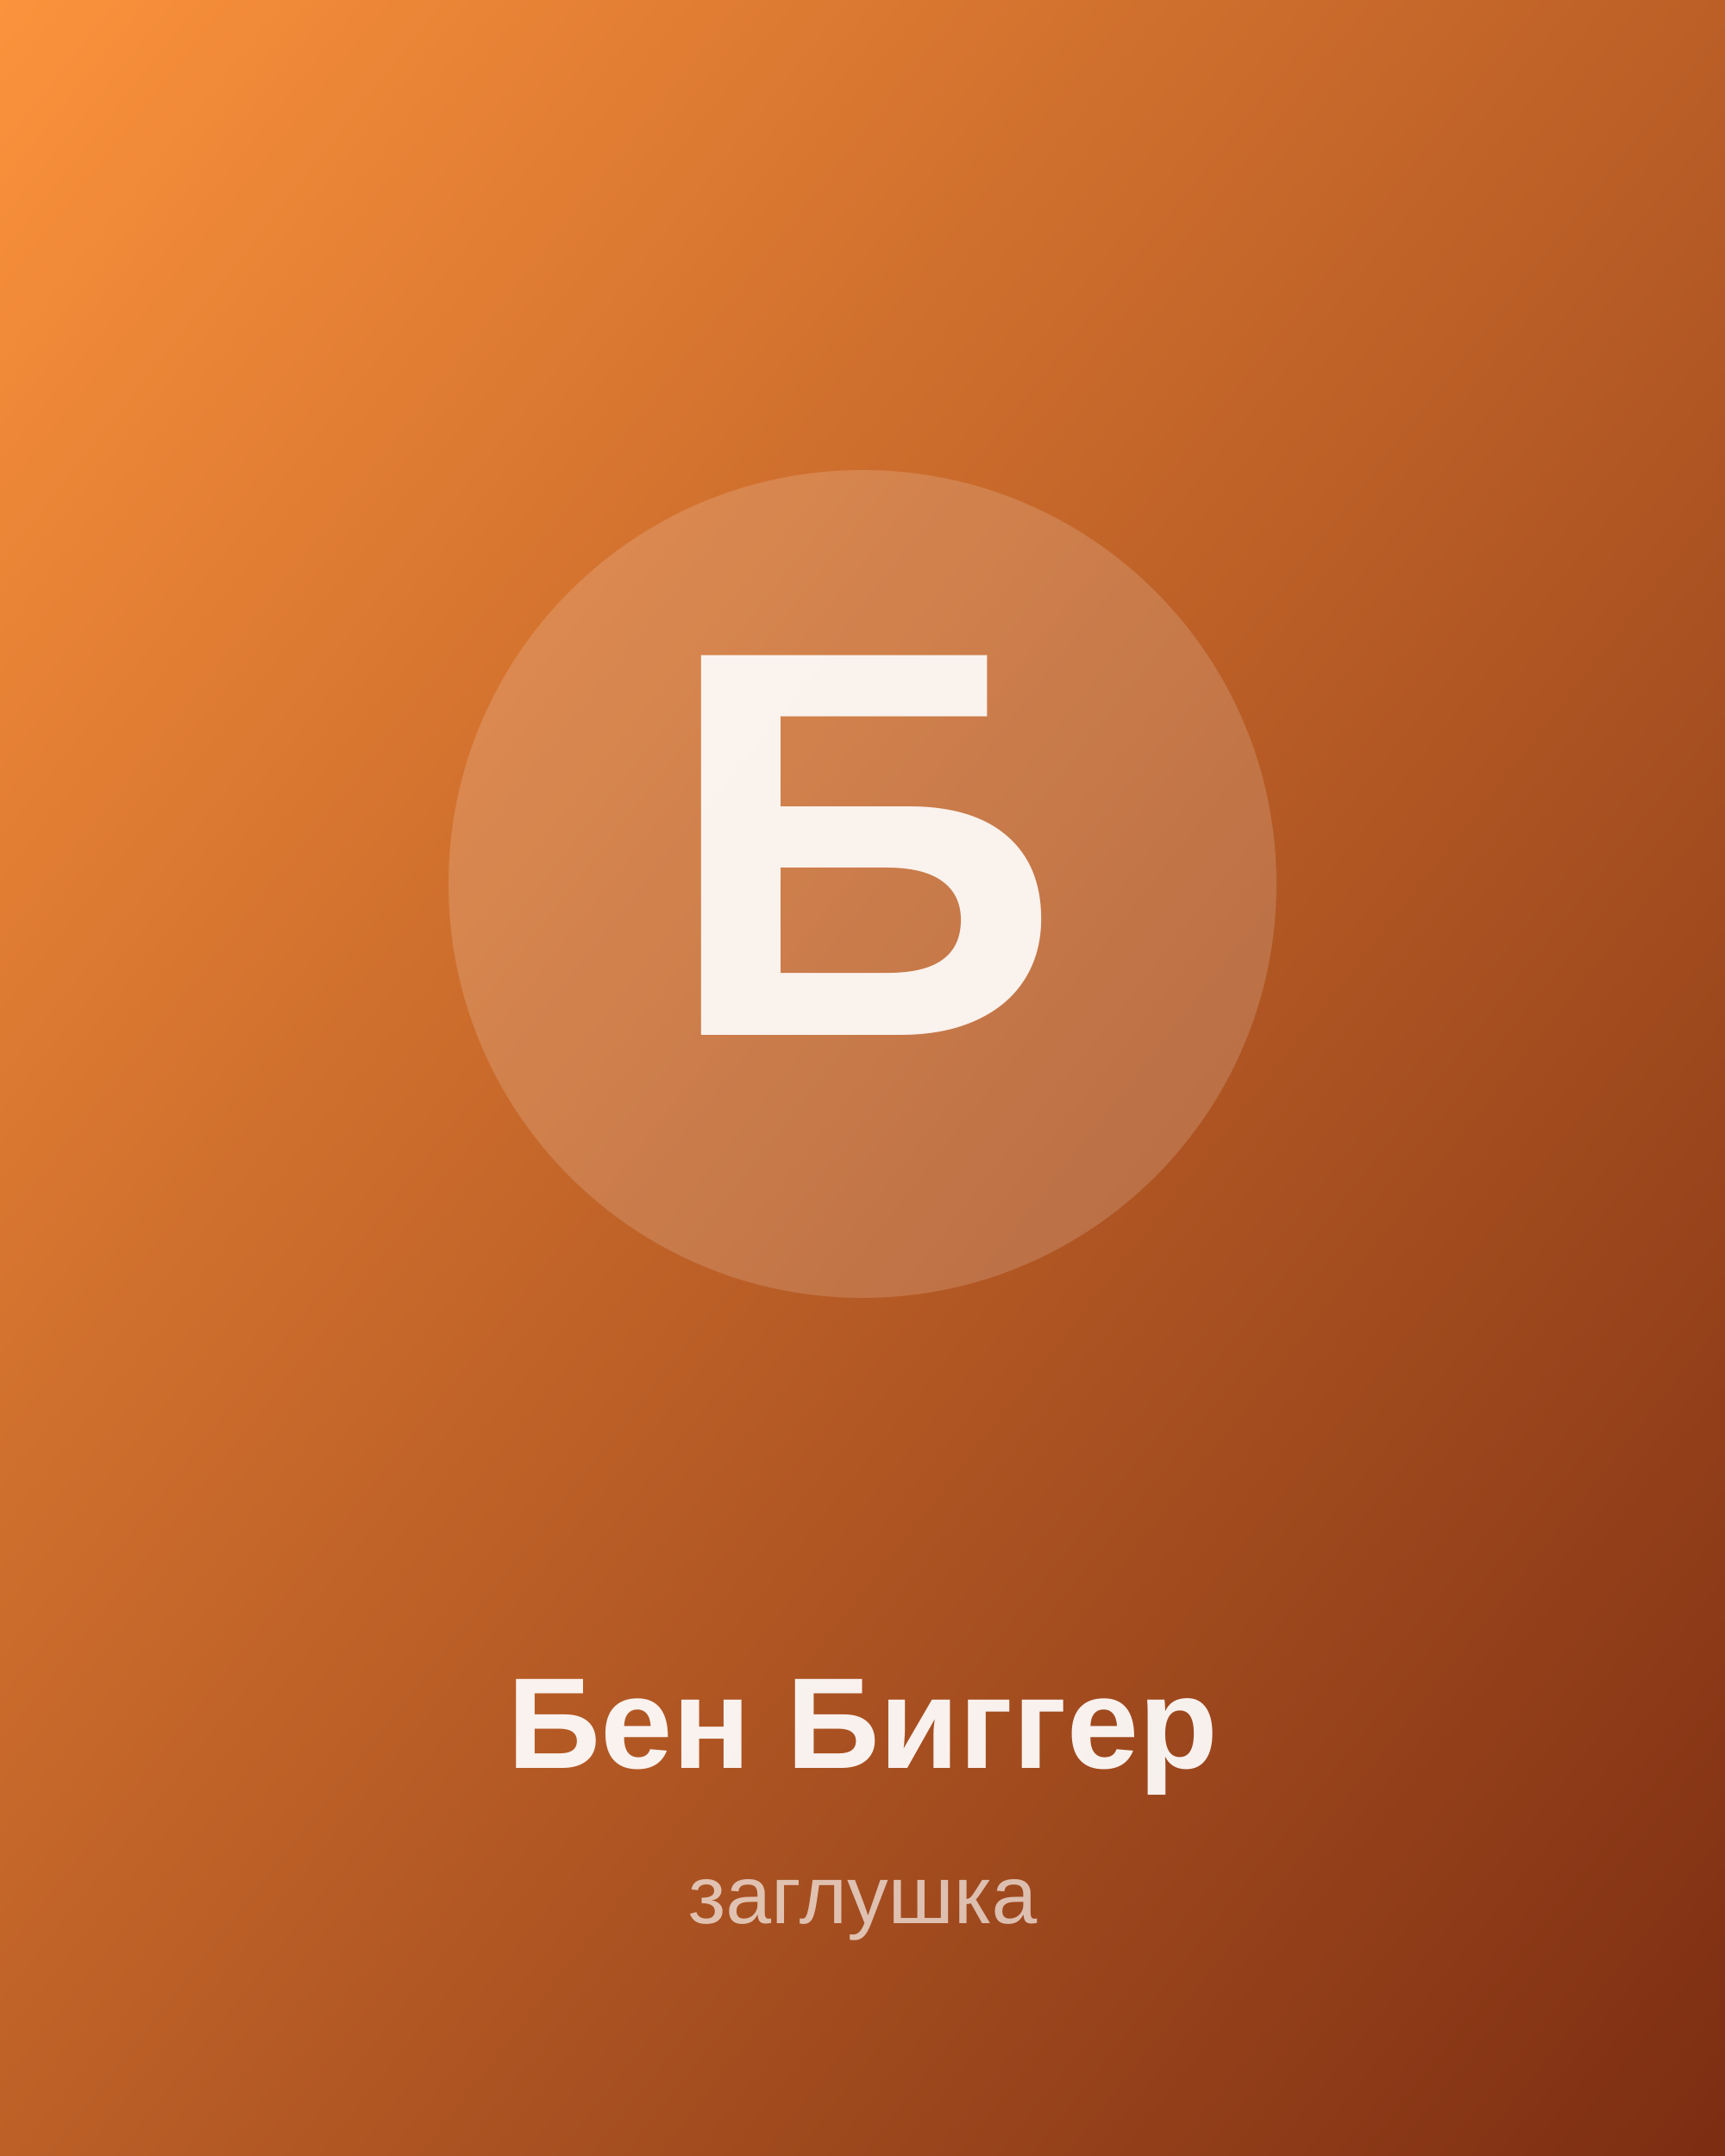
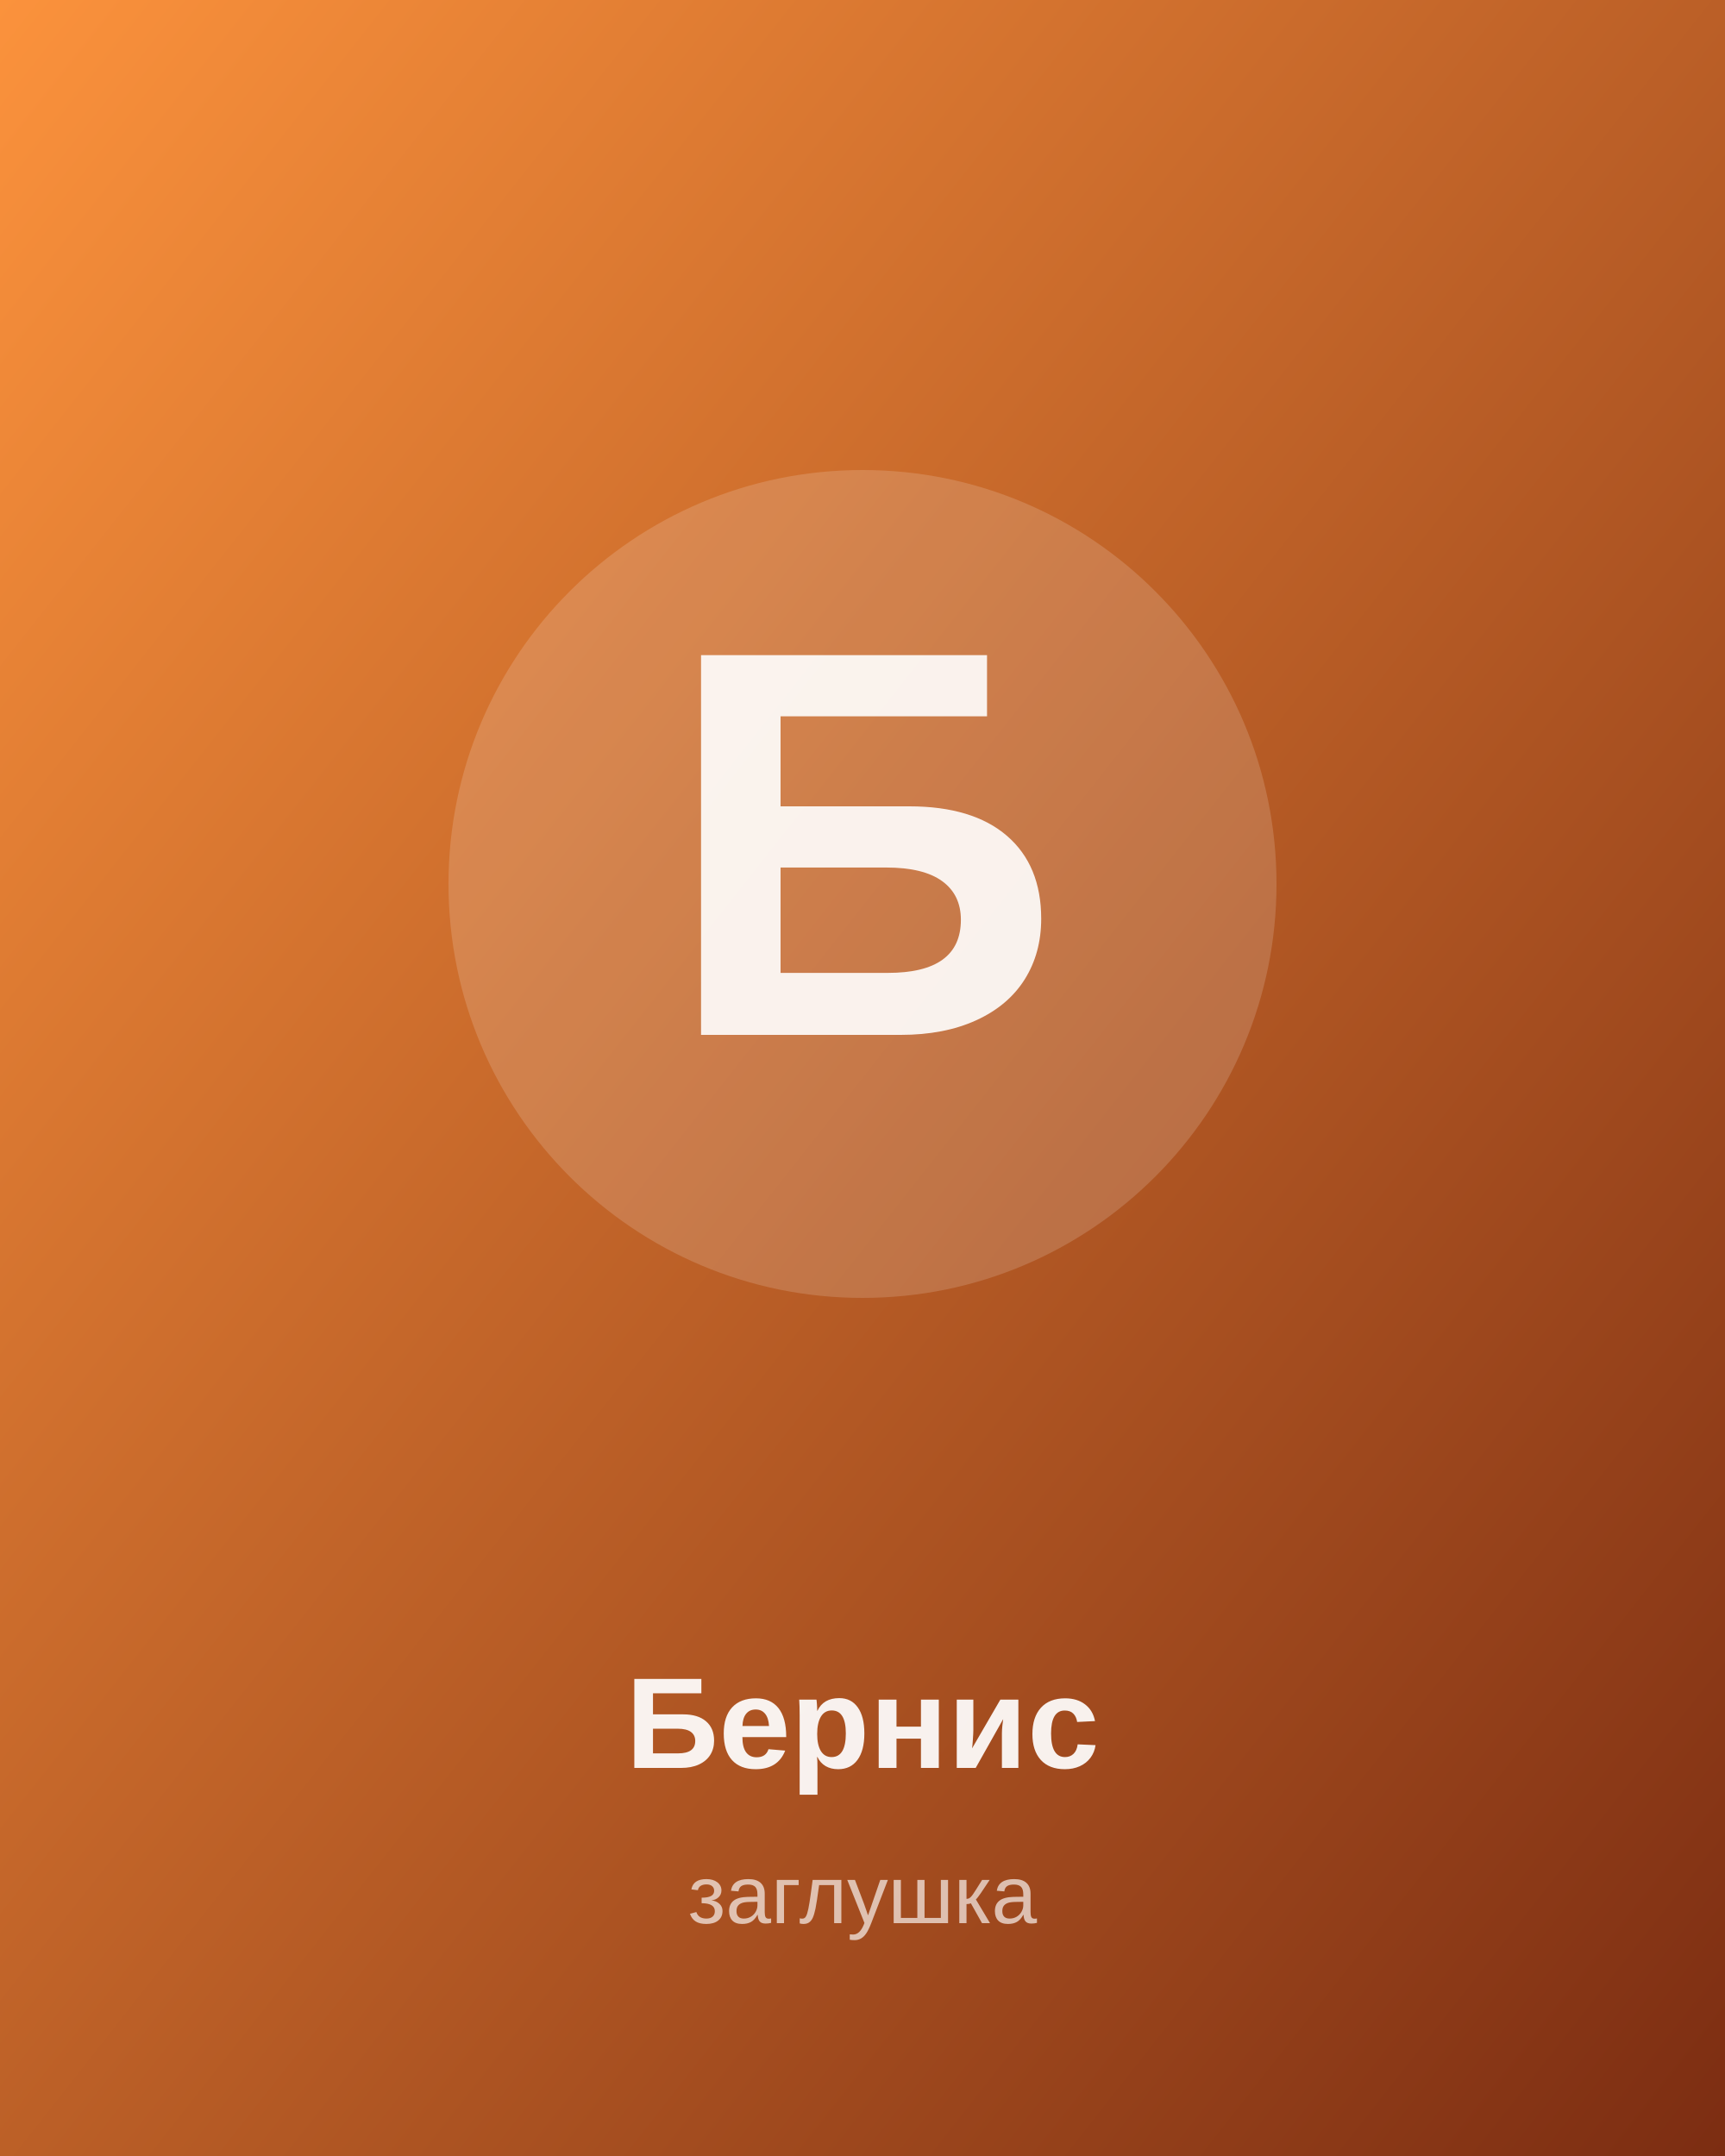
- <svg xmlns="http://www.w3.org/2000/svg" viewBox="0 0 400 500" width="400" height="500" role="img" aria-label="Бен Биггер">
+ <svg xmlns="http://www.w3.org/2000/svg" viewBox="0 0 400 500" width="400" height="500" role="img" aria-label="Бернис">
  <defs>
-     <linearGradient id="gbenbigger" x1="0" y1="0" x2="1" y2="1">
+     <linearGradient id="gburnice" x1="0" y1="0" x2="1" y2="1">
      <stop offset="0%" stop-color="#fb923c" />
      <stop offset="100%" stop-color="#7c2d12" />
    </linearGradient>
  </defs>
-   <rect width="400" height="500" fill="url(#gbenbigger)" />
+   <rect width="400" height="500" fill="url(#gburnice)" />
  <circle cx="200" cy="205" r="96" fill="rgba(255,255,255,0.16)" />
  <text x="200" y="240" font-family="Segoe UI, Arial, sans-serif" font-size="128" font-weight="700" fill="rgba(255,255,255,0.9)" text-anchor="middle">Б</text>
-   <text x="200" y="410" font-family="Segoe UI, Arial, sans-serif" font-size="30" font-weight="600" fill="rgba(255,255,255,0.92)" text-anchor="middle">Бен Биггер</text>
+   <text x="200" y="410" font-family="Segoe UI, Arial, sans-serif" font-size="30" font-weight="600" fill="rgba(255,255,255,0.92)" text-anchor="middle">Бернис</text>
  <text x="200" y="446" font-family="Segoe UI, Arial, sans-serif" font-size="19" fill="rgba(255,255,255,0.65)" text-anchor="middle">заглушка</text>
</svg>
